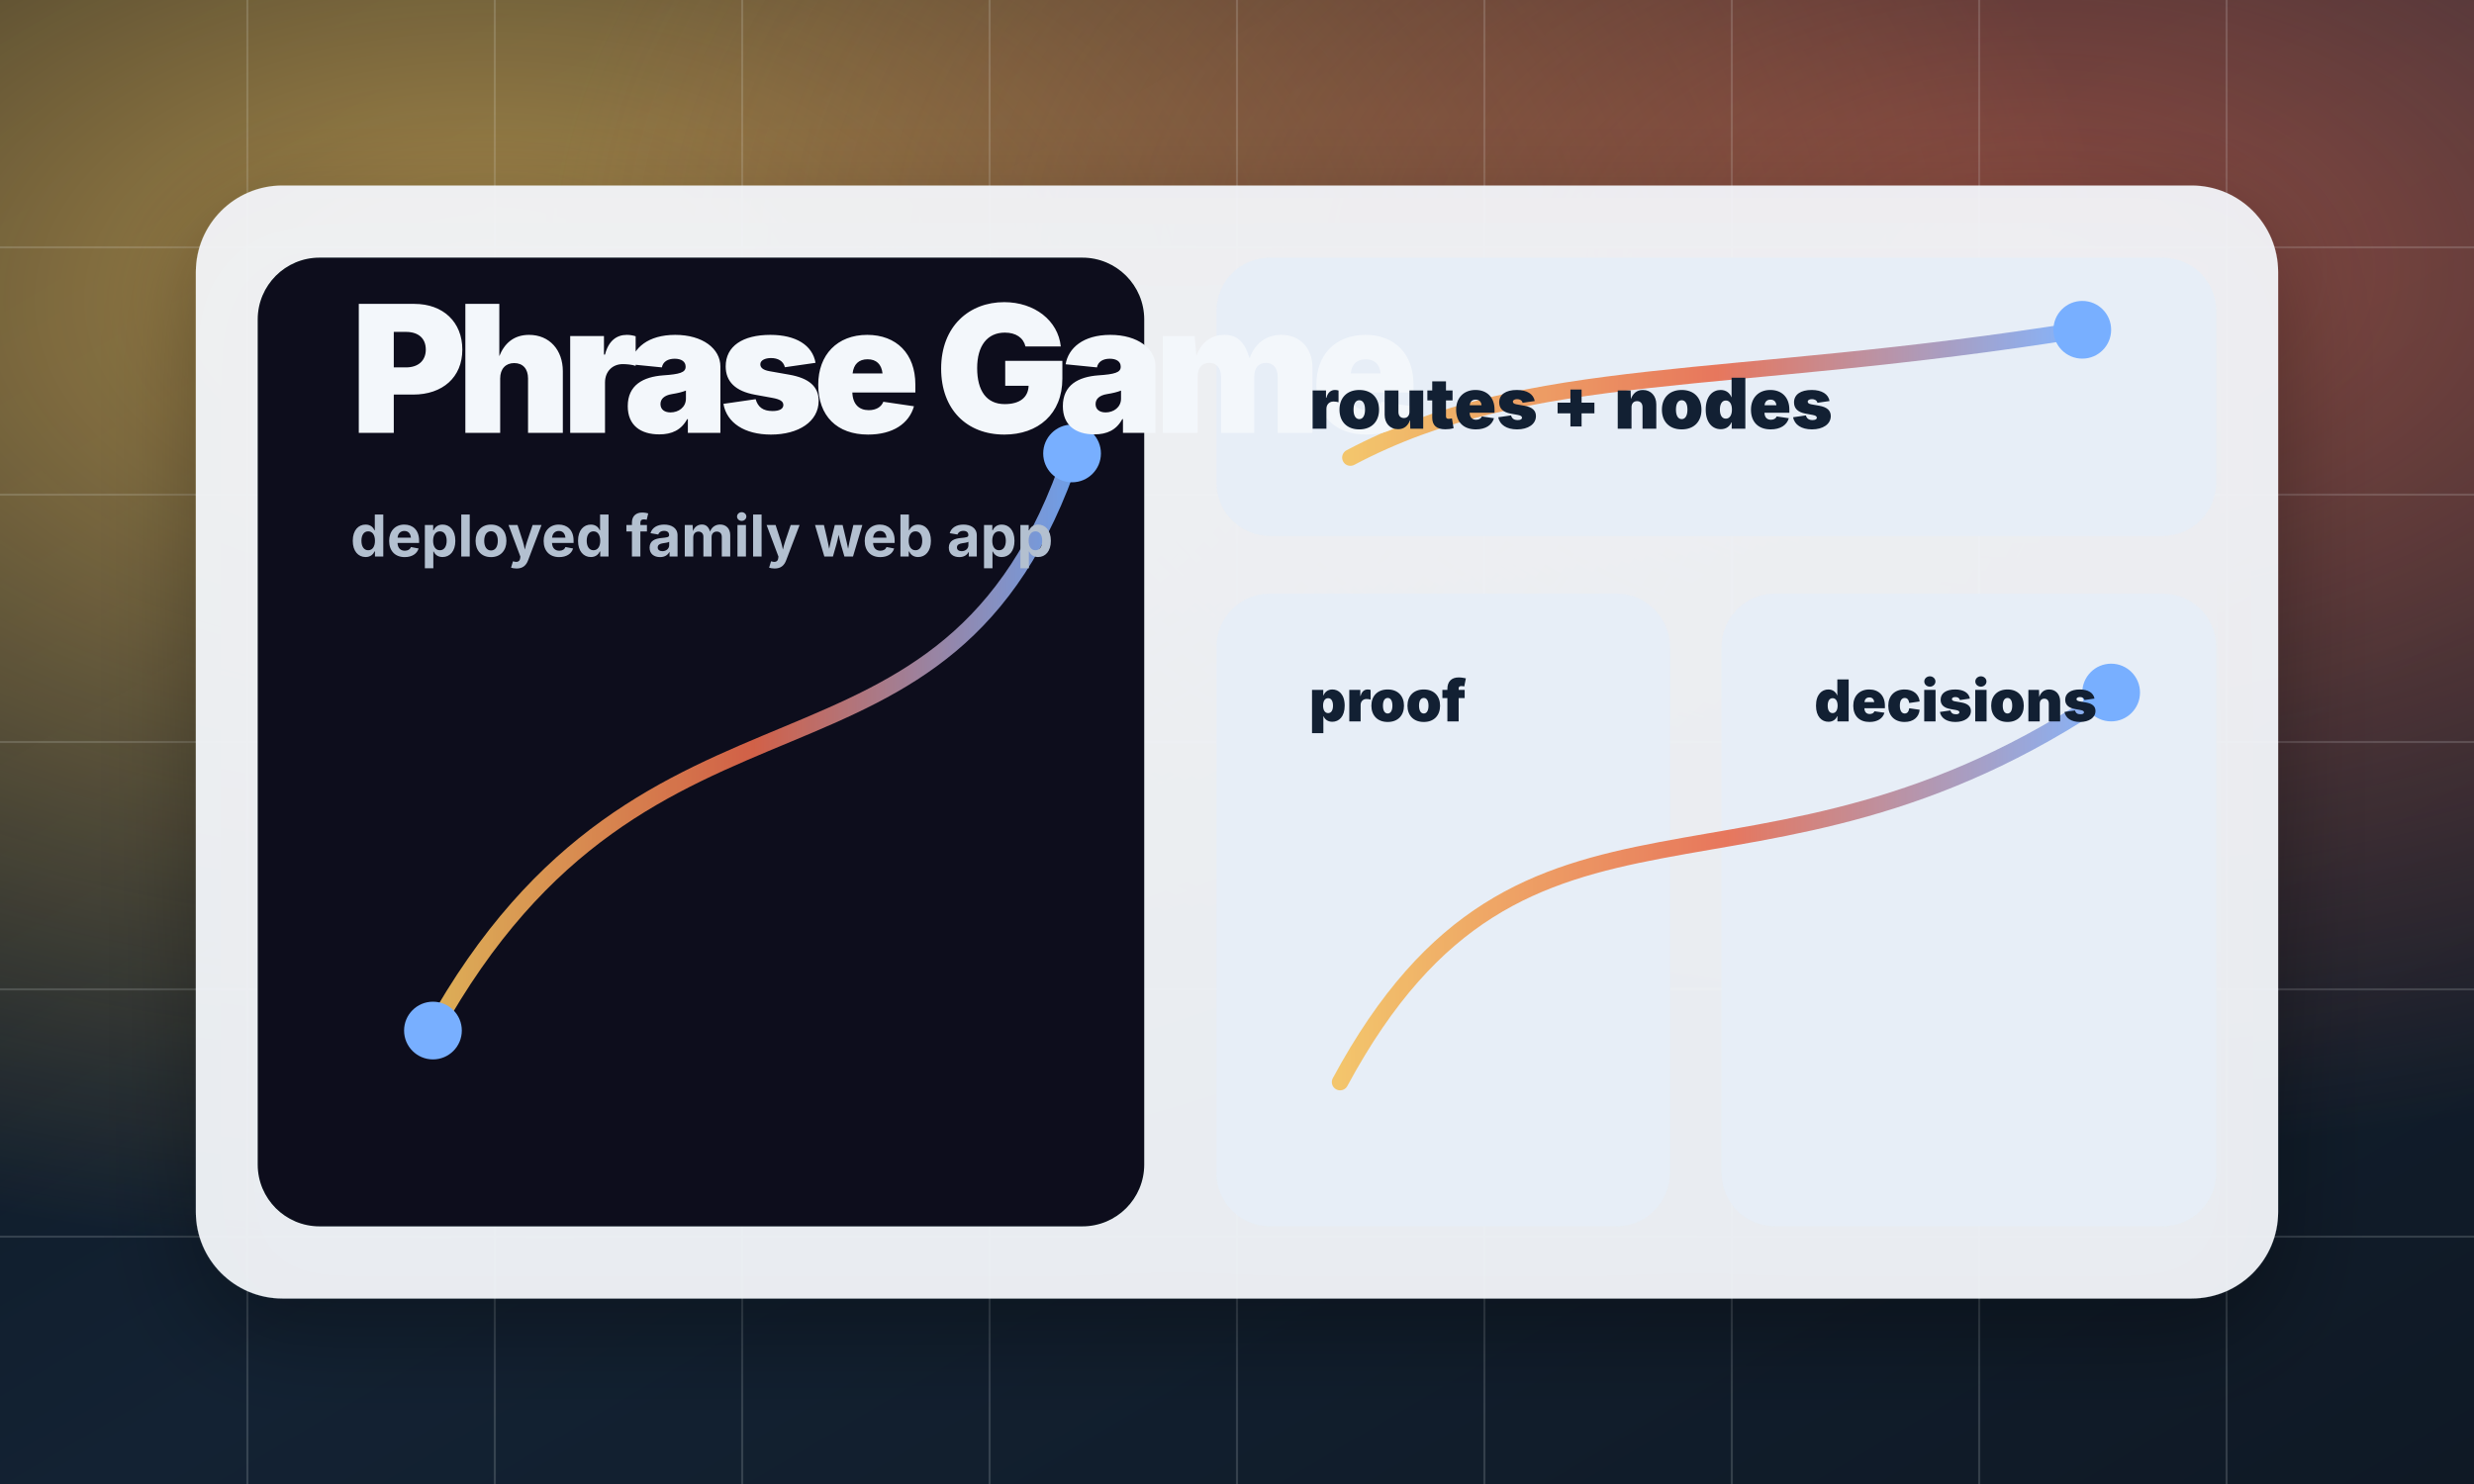
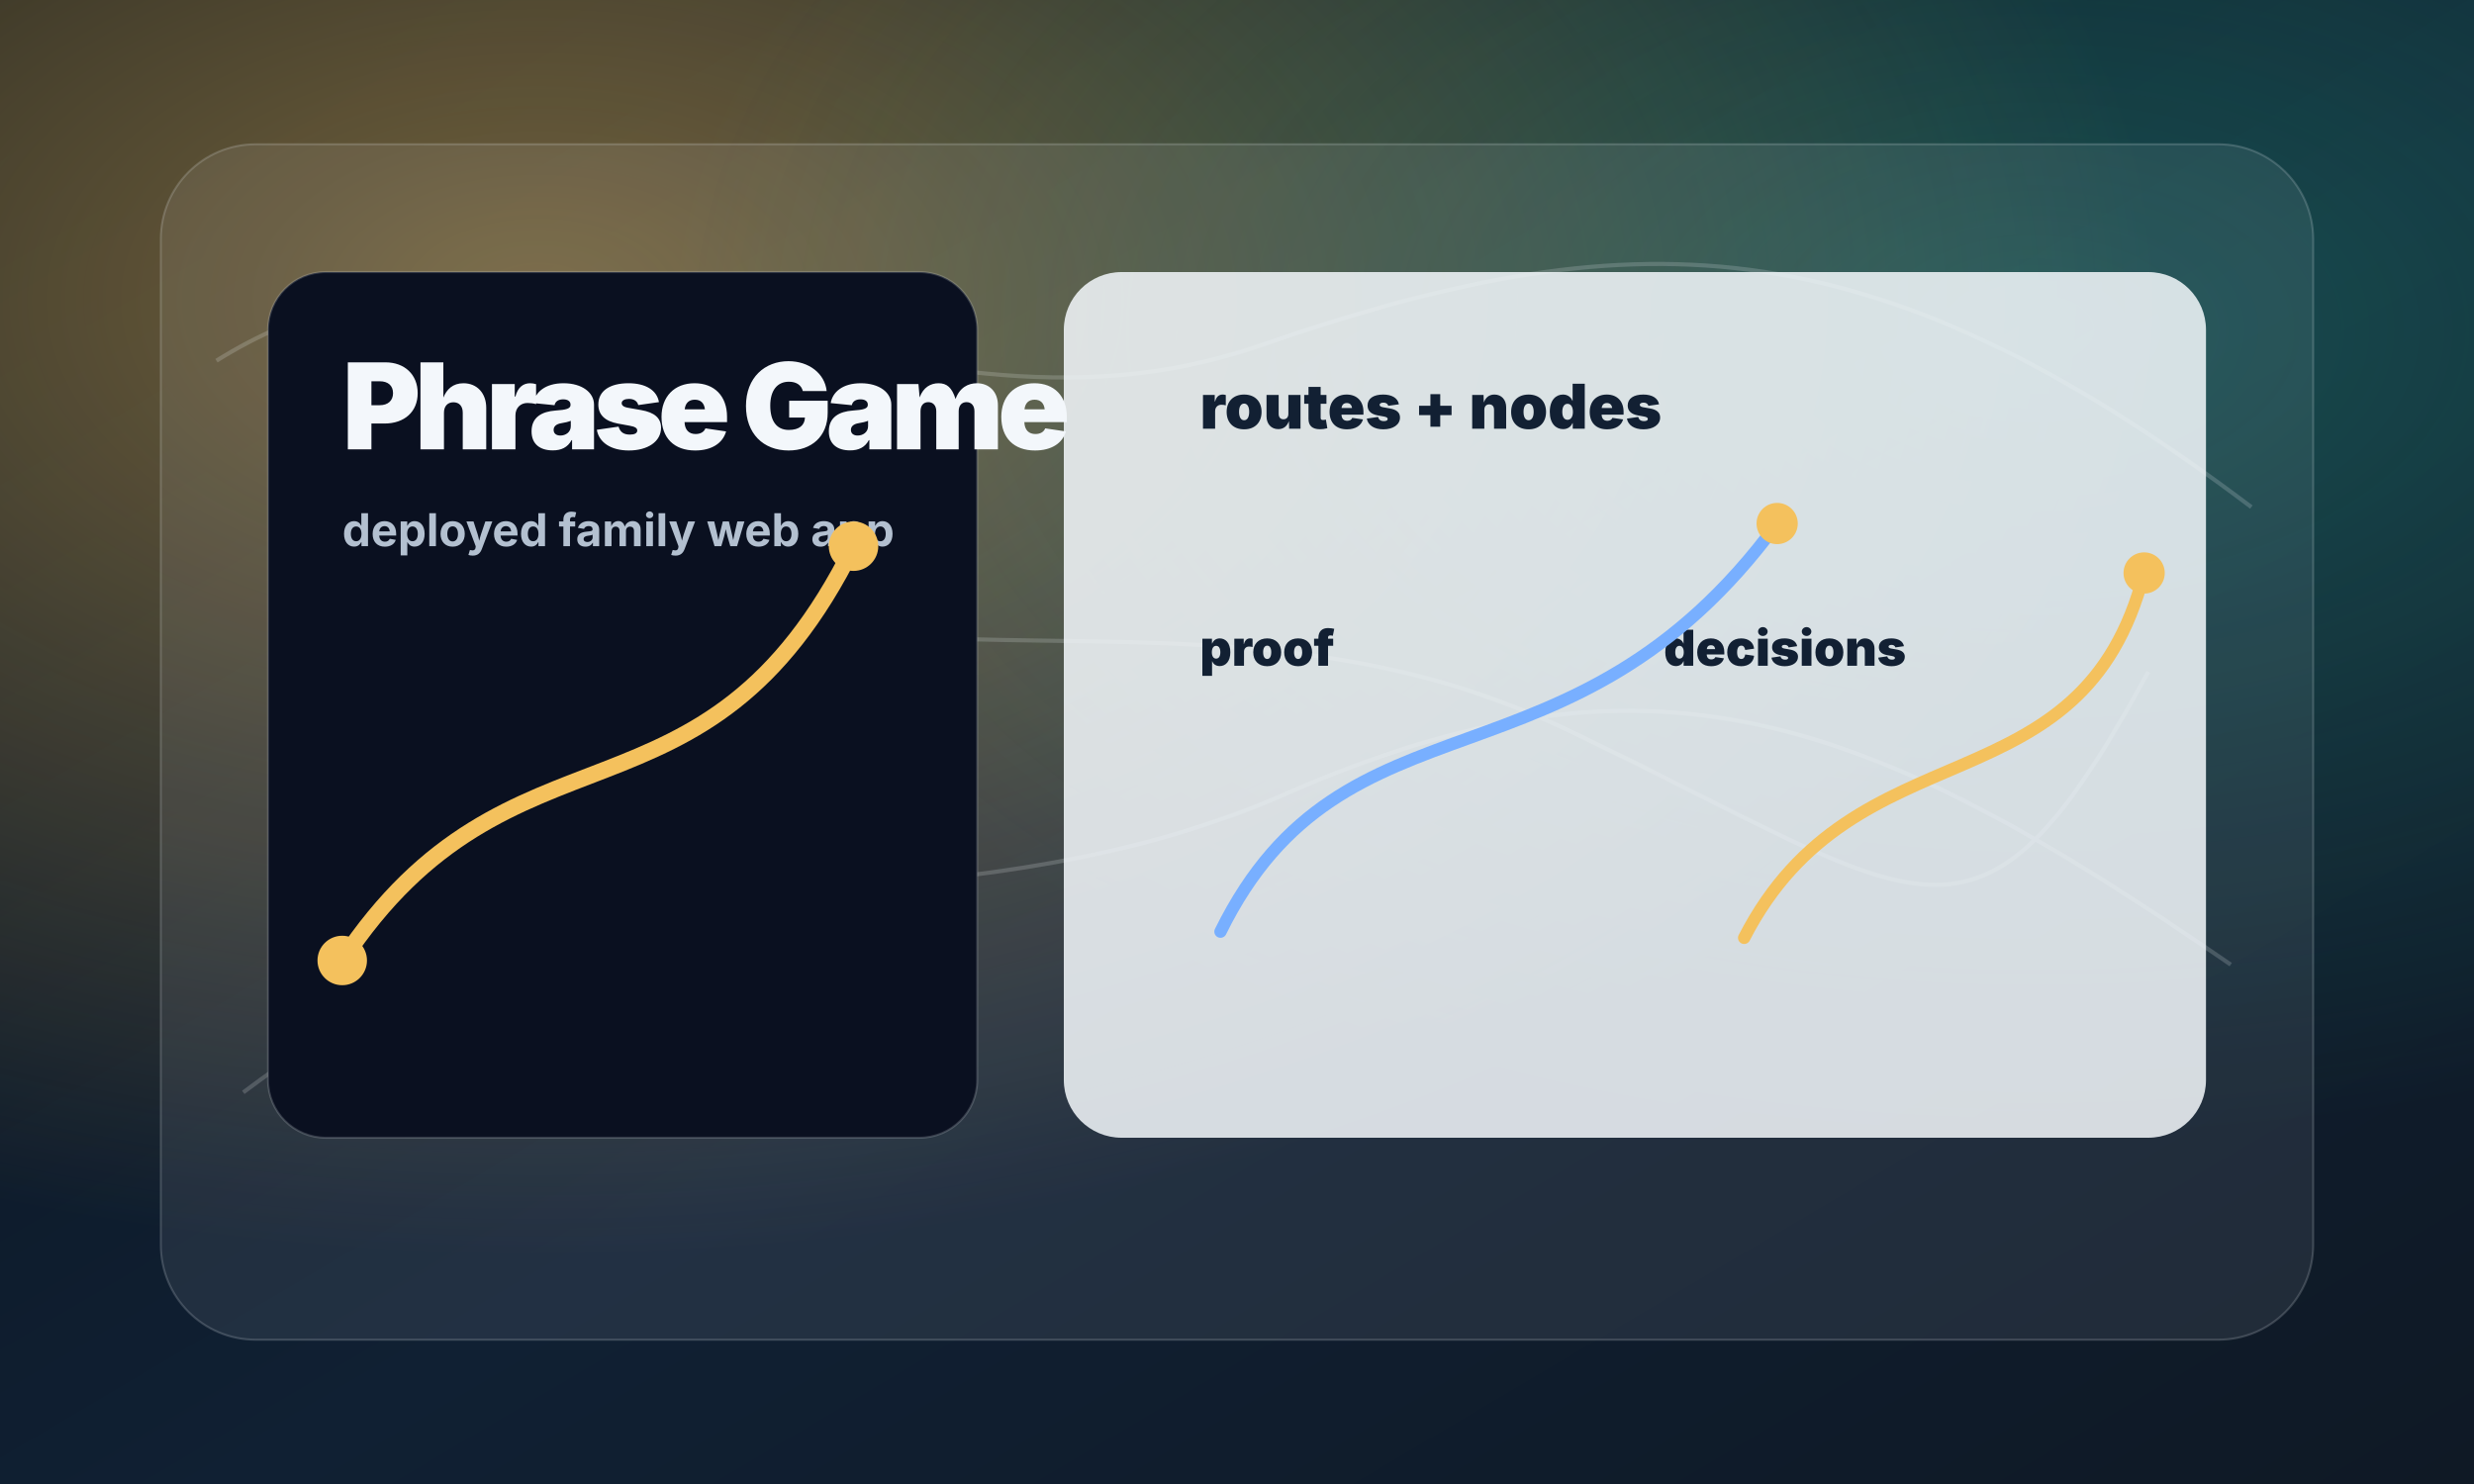
- <svg xmlns="http://www.w3.org/2000/svg" width="1200" height="720" viewBox="0 0 1200 720" role="img" aria-label="Phrase Game preview">
+ <svg xmlns="http://www.w3.org/2000/svg" viewBox="0 0 1200 720" role="img" aria-label="Phrase Game proof visual">
  <defs>
    <linearGradient id="bg" x1="0" y1="0" x2="1" y2="1">
-       <stop offset="0" stop-color="#08111A" />
-       <stop offset="0.52" stop-color="#132233" />
-       <stop offset="1" stop-color="#0F1925" />
+       <stop offset="0%" stop-color="#08111A" />
+       <stop offset="55%" stop-color="#102033" />
+       <stop offset="100%" stop-color="#0F1925" />
    </linearGradient>
-     <radialGradient id="g1" cx="20%" cy="20%" r="65%">
-       <stop offset="0" stop-color="#F4C15D" stop-opacity="0.68" />
-       <stop offset="1" stop-color="#F4C15D" stop-opacity="0" />
+     <radialGradient id="glowA" cx="22%" cy="20%" r="65%">
+       <stop offset="0%" stop-color="#F4C15D" stop-opacity="0.45" />
+       <stop offset="100%" stop-color="#F4C15D" stop-opacity="0" />
    </radialGradient>
-     <radialGradient id="g2" cx="82%" cy="18%" r="60%">
-       <stop offset="0" stop-color="#E76A4C" stop-opacity="0.58" />
-       <stop offset="1" stop-color="#E76A4C" stop-opacity="0" />
+     <radialGradient id="glowB" cx="82%" cy="22%" r="55%">
+       <stop offset="0%" stop-color="#2FD3A3" stop-opacity="0.26" />
+       <stop offset="100%" stop-color="#2FD3A3" stop-opacity="0" />
    </radialGradient>
-     <linearGradient id="line" x1="0" y1="0" x2="1" y2="0">
-       <stop offset="0" stop-color="#F4C15D" />
-       <stop offset="0.5" stop-color="#E76A4C" />
-       <stop offset="1" stop-color="#78AFFF" />
-     </linearGradient>
-     <filter id="shadow">
-       <feDropShadow dx="0" dy="18" stdDeviation="24" flood-color="#000" flood-opacity="0.35" />
-     </filter>
  </defs>
  <rect width="1200" height="720" fill="url(#bg)" />
-   <rect width="1200" height="720" fill="url(#g1)" />
-   <rect width="1200" height="720" fill="url(#g2)" />
-   <g opacity="0.16" stroke="#F3F7FB" stroke-width="1">
-     <path d="M0 120H1200M0 240H1200M0 360H1200M0 480H1200M0 600H1200" />
-     <path d="M120 0V720M240 0V720M360 0V720M480 0V720M600 0V720M720 0V720M840 0V720M960 0V720M1080 0V720" />
+   <rect width="1200" height="720" fill="url(#glowA)" />
+   <rect width="1200" height="720" fill="url(#glowB)" />
+   <g opacity="0.18" stroke="#F3F7FB" stroke-width="2" fill="none">
+     <path d="M105 175 C265 75 430 230 610 168 S905 105 1092 246" />
+     <path d="M118 530 C298 394 448 462 624 385 S904 345 1082 468" />
+     <path d="M248 260 C418 354 584 270 760 354 S958 480 1042 326" />
  </g>
-   <g filter="url(#shadow)">
-     <rect x="95" y="90" width="1010" height="540" rx="42" fill="#F3F7FB" opacity="0.94" />
-     <rect x="125" y="125" width="430" height="470" rx="30" fill="#08111A" />
-     <rect x="590" y="125" width="485" height="135" rx="26" fill="#E7EEF7" />
-     <rect x="590" y="288" width="220" height="307" rx="26" fill="#E7EEF7" />
-     <rect x="835" y="288" width="240" height="307" rx="26" fill="#E7EEF7" />
+   <g font-family="Inter, Arial, sans-serif">
+     <rect x="78" y="70" width="1044" height="580" rx="46" fill="rgba(243,247,251,0.08)" stroke="rgba(243,247,251,0.18)" />
+     <rect x="130" y="132" width="344" height="420" rx="28" fill="#0A1020" stroke="rgba(243,247,251,0.18)" />
+     <rect x="516" y="132" width="554" height="420" rx="28" fill="rgba(243,247,251,0.86)" />
+     <text x="166" y="218" font-size="58" font-weight="900" fill="#F3F7FB" letter-spacing="-3">Phrase Game</text>
+     <text x="166" y="265" font-size="22" font-weight="700" fill="#B3C0D0">deployed family web app</text>
+     <path d="M166 466 C248 342 342 410 414 265" fill="none" stroke="#F4C15D" stroke-width="8" stroke-linecap="round" />
+     <circle cx="166" cy="466" r="12" fill="#F4C15D" />
+     <circle cx="414" cy="265" r="12" fill="#F4C15D" />
+     <text x="582" y="208" font-size="30" font-weight="900" fill="#122033">routes + nodes</text>
+     <text x="582" y="323" font-size="24" font-weight="900" fill="#122033">proof</text>
+     <text x="807" y="323" font-size="24" font-weight="900" fill="#122033">decisions</text>
+     <path d="M592 452 C652 330 762 390 862 254" fill="none" stroke="#78AFFF" stroke-width="6" stroke-linecap="round" />
+     <path d="M846 455 C900 350 1010 395 1040 278" fill="none" stroke="#F4C15D" stroke-width="6" stroke-linecap="round" />
+     <circle cx="862" cy="254" r="10" fill="#F4C15D" />
+     <circle cx="1040" cy="278" r="10" fill="#F4C15D" />
  </g>
-   <g fill="none" stroke="url(#line)" stroke-width="8" stroke-linecap="round" opacity="0.9">
-     <path d="M210 500 C315 310, 460 400, 520 220" />
-     <path d="M655 222 C742 176, 836 188, 1010 160" />
-     <path d="M650 525 C740 358, 850 455, 1024 336" />
-   </g>
-   <g fill="#78AFFF">
-     <circle cx="210" cy="500" r="14" />
-     <circle cx="520" cy="220" r="14" />
-     <circle cx="1010" cy="160" r="14" />
-     <circle cx="1024" cy="336" r="14" />
-   </g>
-   <text x="170" y="210" font-family="Inter, Arial" font-size="86" font-weight="900" letter-spacing="-5" fill="#F3F7FB">Phrase Game</text>
-   <text x="170" y="270" font-family="Inter, Arial" font-size="28" font-weight="700" fill="#B3C0D0">deployed family web app</text>
-   <text x="635" y="208" font-family="Inter, Arial" font-size="34" font-weight="900" fill="#122033">routes + nodes</text>
-   <text x="635" y="350" font-family="Inter, Arial" font-size="28" font-weight="900" fill="#122033">proof</text>
-   <text x="880" y="350" font-family="Inter, Arial" font-size="28" font-weight="900" fill="#122033">decisions</text>
</svg>
